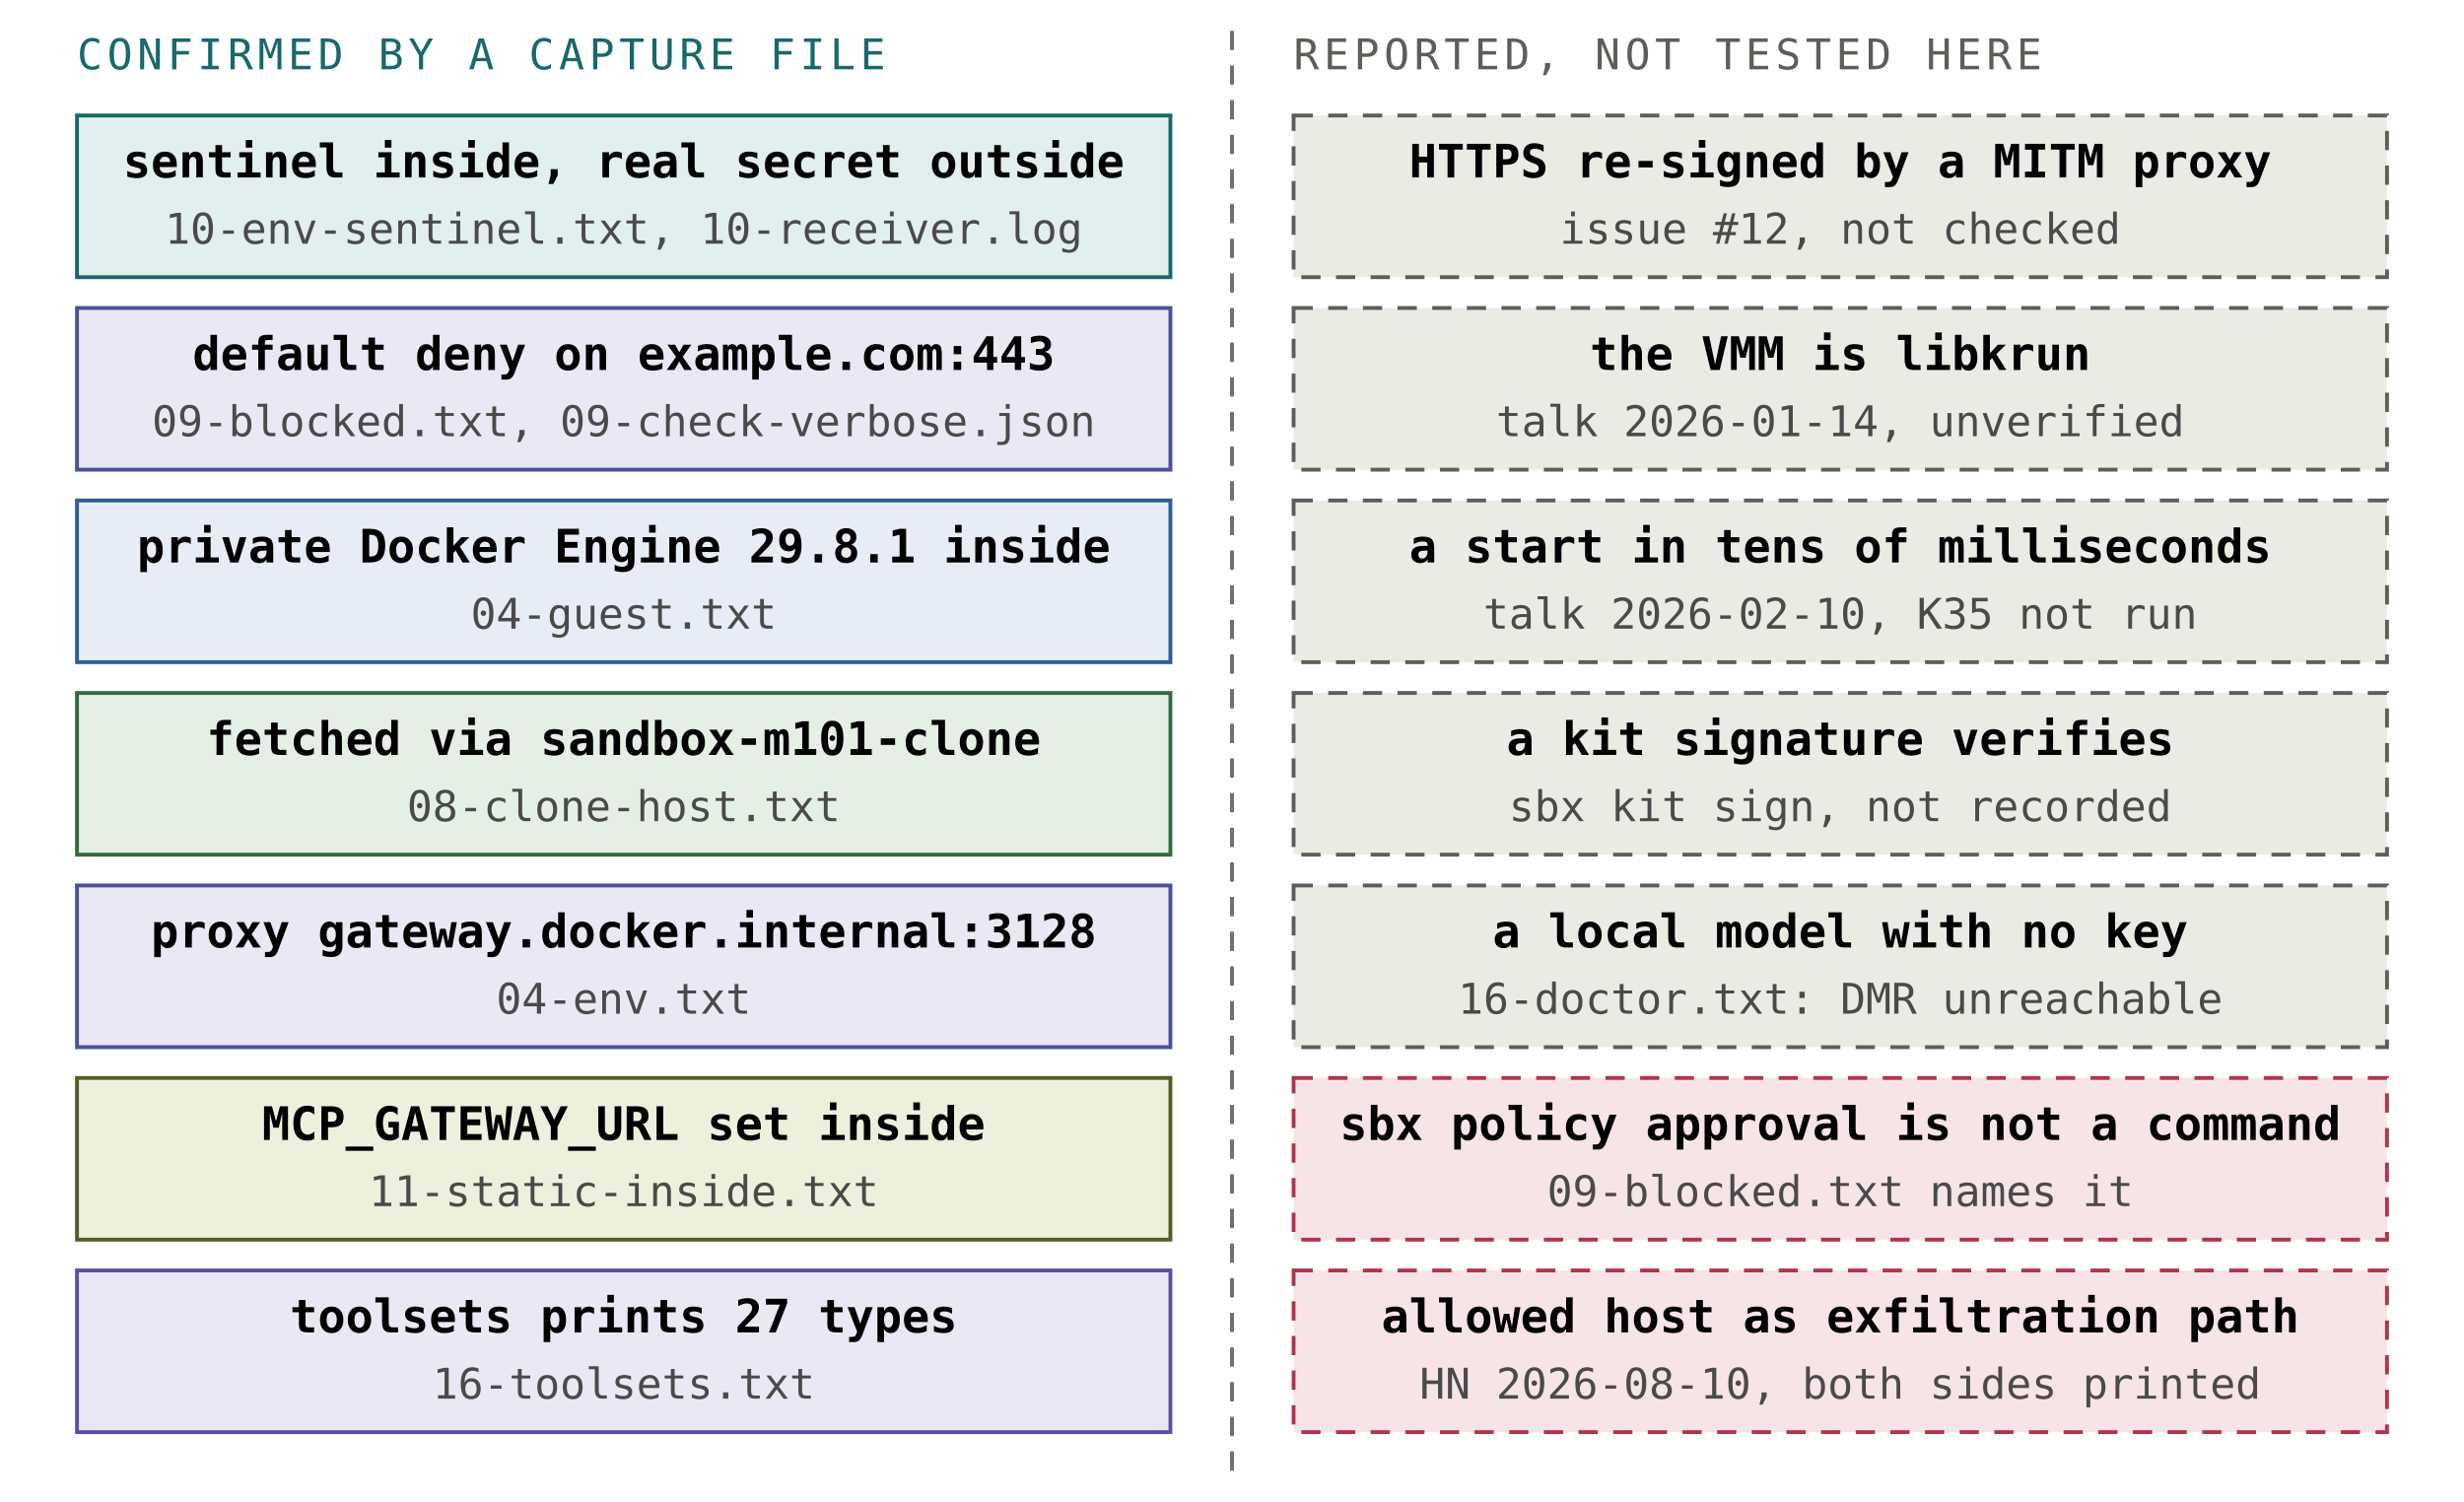
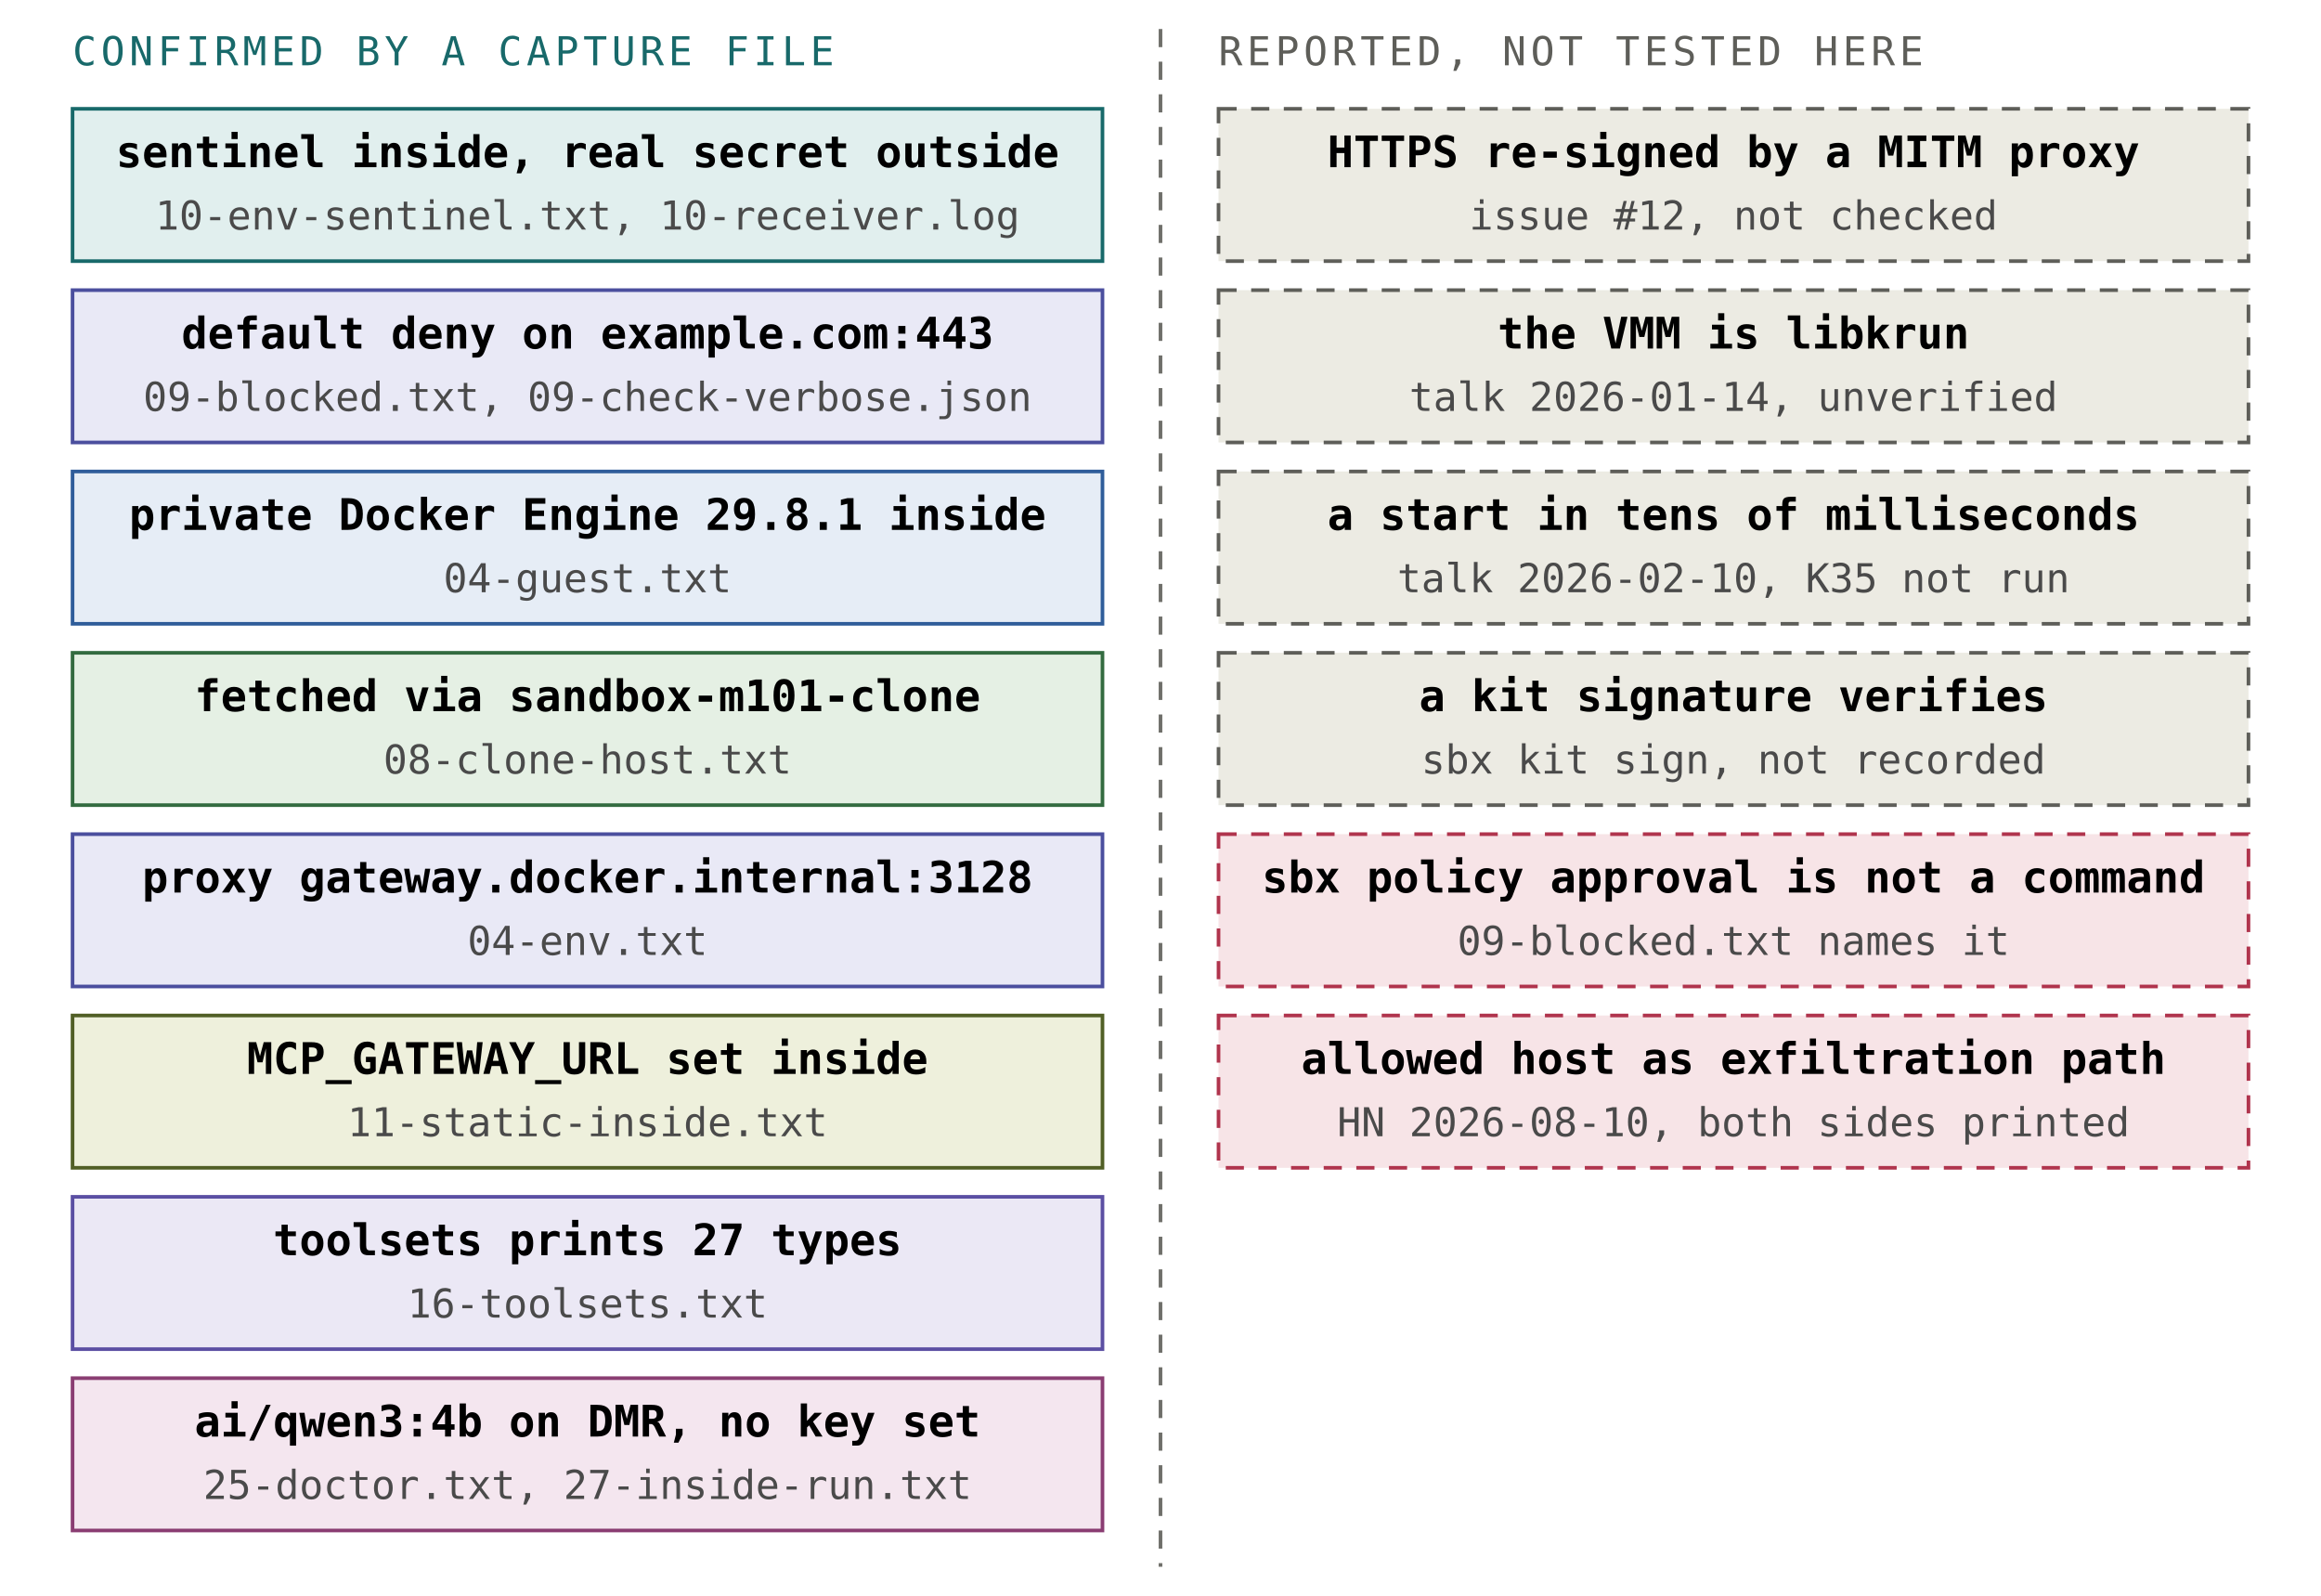
- <svg xmlns="http://www.w3.org/2000/svg" viewBox="0 0 640 390" role="img" aria-labelledby="fig-7-4-title fig-7-4-desc" font-family="JetBrains Mono, ui-monospace, monospace">
+ <svg xmlns="http://www.w3.org/2000/svg" viewBox="0 0 640 440" role="img" aria-labelledby="fig-7-4-title fig-7-4-desc" font-family="JetBrains Mono, ui-monospace, monospace">
  <text x="20" y="18" font-size="11" letter-spacing="1.2" fill="var(--m-teal-ink, #18696a)">CONFIRMED BY A CAPTURE FILE</text>
  <text x="336" y="18" font-size="11" letter-spacing="1.2" fill="var(--m-grey-ink, #5e5e59)">REPORTED, NOT TESTED HERE</text>
-   <line x1="320" y1="8" x2="320" y2="382" stroke="var(--m-ink-mute, #6f6f6a)" stroke-width="1" stroke-dasharray="5 4" />
+   <line x1="320" y1="8" x2="320" y2="432" stroke="var(--m-ink-mute, #6f6f6a)" stroke-width="1" stroke-dasharray="5 4" />
  <rect x="20" y="30" width="284" height="42" fill="var(--m-teal-fill, #e1efee)" stroke="var(--m-teal-ink, #18696a)" />
  <text x="162" y="46.1" font-size="12" text-anchor="middle" font-weight="700">sentinel inside, real secret outside</text>
  <text x="162" y="63.3" font-size="11" text-anchor="middle" class="m-serif" fill="var(--m-ink-soft, #4a4a4a)">10-env-sentinel.txt, 10-receiver.log</text>
  <rect x="20" y="80" width="284" height="42" fill="var(--m-indigo-fill, #e9e9f6)" stroke="var(--m-indigo-ink, #4b4f9e)" />
  <text x="162" y="96.1" font-size="12" text-anchor="middle" font-weight="700">default deny on example.com:443</text>
  <text x="162" y="113.3" font-size="11" text-anchor="middle" class="m-serif" fill="var(--m-ink-soft, #4a4a4a)">09-blocked.txt, 09-check-verbose.json</text>
  <rect x="20" y="130" width="284" height="42" fill="var(--m-blue-fill, #e6edf6)" stroke="var(--m-blue-ink, #2f5d9a)" />
  <text x="162" y="146.1" font-size="12" text-anchor="middle" font-weight="700">private Docker Engine 29.8.1 inside</text>
  <text x="162" y="163.3" font-size="11" text-anchor="middle" class="m-serif" fill="var(--m-ink-soft, #4a4a4a)">04-guest.txt</text>
  <rect x="20" y="180" width="284" height="42" fill="var(--m-green-fill, #e5f0e4)" stroke="var(--m-green-ink, #336b40)" />
  <text x="162" y="196.1" font-size="12" text-anchor="middle" font-weight="700">fetched via sandbox-m101-clone</text>
  <text x="162" y="213.3" font-size="11" text-anchor="middle" class="m-serif" fill="var(--m-ink-soft, #4a4a4a)">08-clone-host.txt</text>
  <rect x="20" y="230" width="284" height="42" fill="var(--m-indigo-fill, #e9e9f6)" stroke="var(--m-indigo-ink, #4b4f9e)" />
  <text x="162" y="246.1" font-size="12" text-anchor="middle" font-weight="700">proxy gateway.docker.internal:3128</text>
  <text x="162" y="263.3" font-size="11" text-anchor="middle" class="m-serif" fill="var(--m-ink-soft, #4a4a4a)">04-env.txt</text>
  <rect x="20" y="280" width="284" height="42" fill="var(--m-olive-fill, #eef0dc)" stroke="var(--m-olive-ink, #515f26)" />
  <text x="162" y="296.1" font-size="12" text-anchor="middle" font-weight="700">MCP_GATEWAY_URL set inside</text>
  <text x="162" y="313.3" font-size="11" text-anchor="middle" class="m-serif" fill="var(--m-ink-soft, #4a4a4a)">11-static-inside.txt</text>
  <rect x="20" y="330" width="284" height="42" fill="var(--m-violet-fill, #ebe8f5)" stroke="var(--m-violet-ink, #5b4fa3)" />
  <text x="162" y="346.1" font-size="12" text-anchor="middle" font-weight="700">toolsets prints 27 types</text>
  <text x="162" y="363.3" font-size="11" text-anchor="middle" class="m-serif" fill="var(--m-ink-soft, #4a4a4a)">16-toolsets.txt</text>
+   <rect x="20" y="380" width="284" height="42" fill="var(--m-plum-fill, #f4e6ef)" stroke="var(--m-plum-ink, #8a3d72)" />
+   <text x="162" y="396.1" font-size="12" text-anchor="middle" font-weight="700">ai/qwen3:4b on DMR, no key set</text>
+   <text x="162" y="413.3" font-size="11" text-anchor="middle" class="m-serif" fill="var(--m-ink-soft, #4a4a4a)">25-doctor.txt, 27-inside-run.txt</text>
  <rect x="336" y="30" width="284" height="42" fill="var(--m-grey-fill, #ecebe3)" stroke="var(--m-grey-ink, #5e5e59)" stroke-dasharray="5 4" />
  <text x="478" y="46.1" font-size="12" text-anchor="middle" font-weight="700">HTTPS re-signed by a MITM proxy</text>
  <text x="478" y="63.3" font-size="11" text-anchor="middle" class="m-serif" fill="var(--m-ink-soft, #4a4a4a)">issue #12, not checked</text>
  <rect x="336" y="80" width="284" height="42" fill="var(--m-grey-fill, #ecebe3)" stroke="var(--m-grey-ink, #5e5e59)" stroke-dasharray="5 4" />
  <text x="478" y="96.1" font-size="12" text-anchor="middle" font-weight="700">the VMM is libkrun</text>
  <text x="478" y="113.3" font-size="11" text-anchor="middle" class="m-serif" fill="var(--m-ink-soft, #4a4a4a)">talk 2026-01-14, unverified</text>
  <rect x="336" y="130" width="284" height="42" fill="var(--m-grey-fill, #ecebe3)" stroke="var(--m-grey-ink, #5e5e59)" stroke-dasharray="5 4" />
  <text x="478" y="146.1" font-size="12" text-anchor="middle" font-weight="700">a start in tens of milliseconds</text>
  <text x="478" y="163.3" font-size="11" text-anchor="middle" class="m-serif" fill="var(--m-ink-soft, #4a4a4a)">talk 2026-02-10, K35 not run</text>
  <rect x="336" y="180" width="284" height="42" fill="var(--m-grey-fill, #ecebe3)" stroke="var(--m-grey-ink, #5e5e59)" stroke-dasharray="5 4" />
  <text x="478" y="196.1" font-size="12" text-anchor="middle" font-weight="700">a kit signature verifies</text>
  <text x="478" y="213.3" font-size="11" text-anchor="middle" class="m-serif" fill="var(--m-ink-soft, #4a4a4a)">sbx kit sign, not recorded</text>
-   <rect x="336" y="230" width="284" height="42" fill="var(--m-grey-fill, #ecebe3)" stroke="var(--m-grey-ink, #5e5e59)" stroke-dasharray="5 4" />
-   <text x="478" y="246.1" font-size="12" text-anchor="middle" font-weight="700">a local model with no key</text>
-   <text x="478" y="263.3" font-size="11" text-anchor="middle" class="m-serif" fill="var(--m-ink-soft, #4a4a4a)">16-doctor.txt: DMR unreachable</text>
+   <rect x="336" y="230" width="284" height="42" fill="var(--m-rose-fill, #f7e4e7)" stroke="var(--m-rose-ink, #b0344d)" stroke-dasharray="5 4" />
+   <text x="478" y="246.1" font-size="12" text-anchor="middle" font-weight="700">sbx policy approval is not a command</text>
+   <text x="478" y="263.3" font-size="11" text-anchor="middle" class="m-serif" fill="var(--m-ink-soft, #4a4a4a)">09-blocked.txt names it</text>
  <rect x="336" y="280" width="284" height="42" fill="var(--m-rose-fill, #f7e4e7)" stroke="var(--m-rose-ink, #b0344d)" stroke-dasharray="5 4" />
-   <text x="478" y="296.1" font-size="12" text-anchor="middle" font-weight="700">sbx policy approval is not a command</text>
-   <text x="478" y="313.3" font-size="11" text-anchor="middle" class="m-serif" fill="var(--m-ink-soft, #4a4a4a)">09-blocked.txt names it</text>
-   <rect x="336" y="330" width="284" height="42" fill="var(--m-rose-fill, #f7e4e7)" stroke="var(--m-rose-ink, #b0344d)" stroke-dasharray="5 4" />
-   <text x="478" y="346.1" font-size="12" text-anchor="middle" font-weight="700">allowed host as exfiltration path</text>
-   <text x="478" y="363.3" font-size="11" text-anchor="middle" class="m-serif" fill="var(--m-ink-soft, #4a4a4a)">HN 2026-08-10, both sides printed</text>
+   <text x="478" y="296.1" font-size="12" text-anchor="middle" font-weight="700">allowed host as exfiltration path</text>
+   <text x="478" y="313.3" font-size="11" text-anchor="middle" class="m-serif" fill="var(--m-ink-soft, #4a4a4a)">HN 2026-08-10, both sides printed</text>
</svg>
